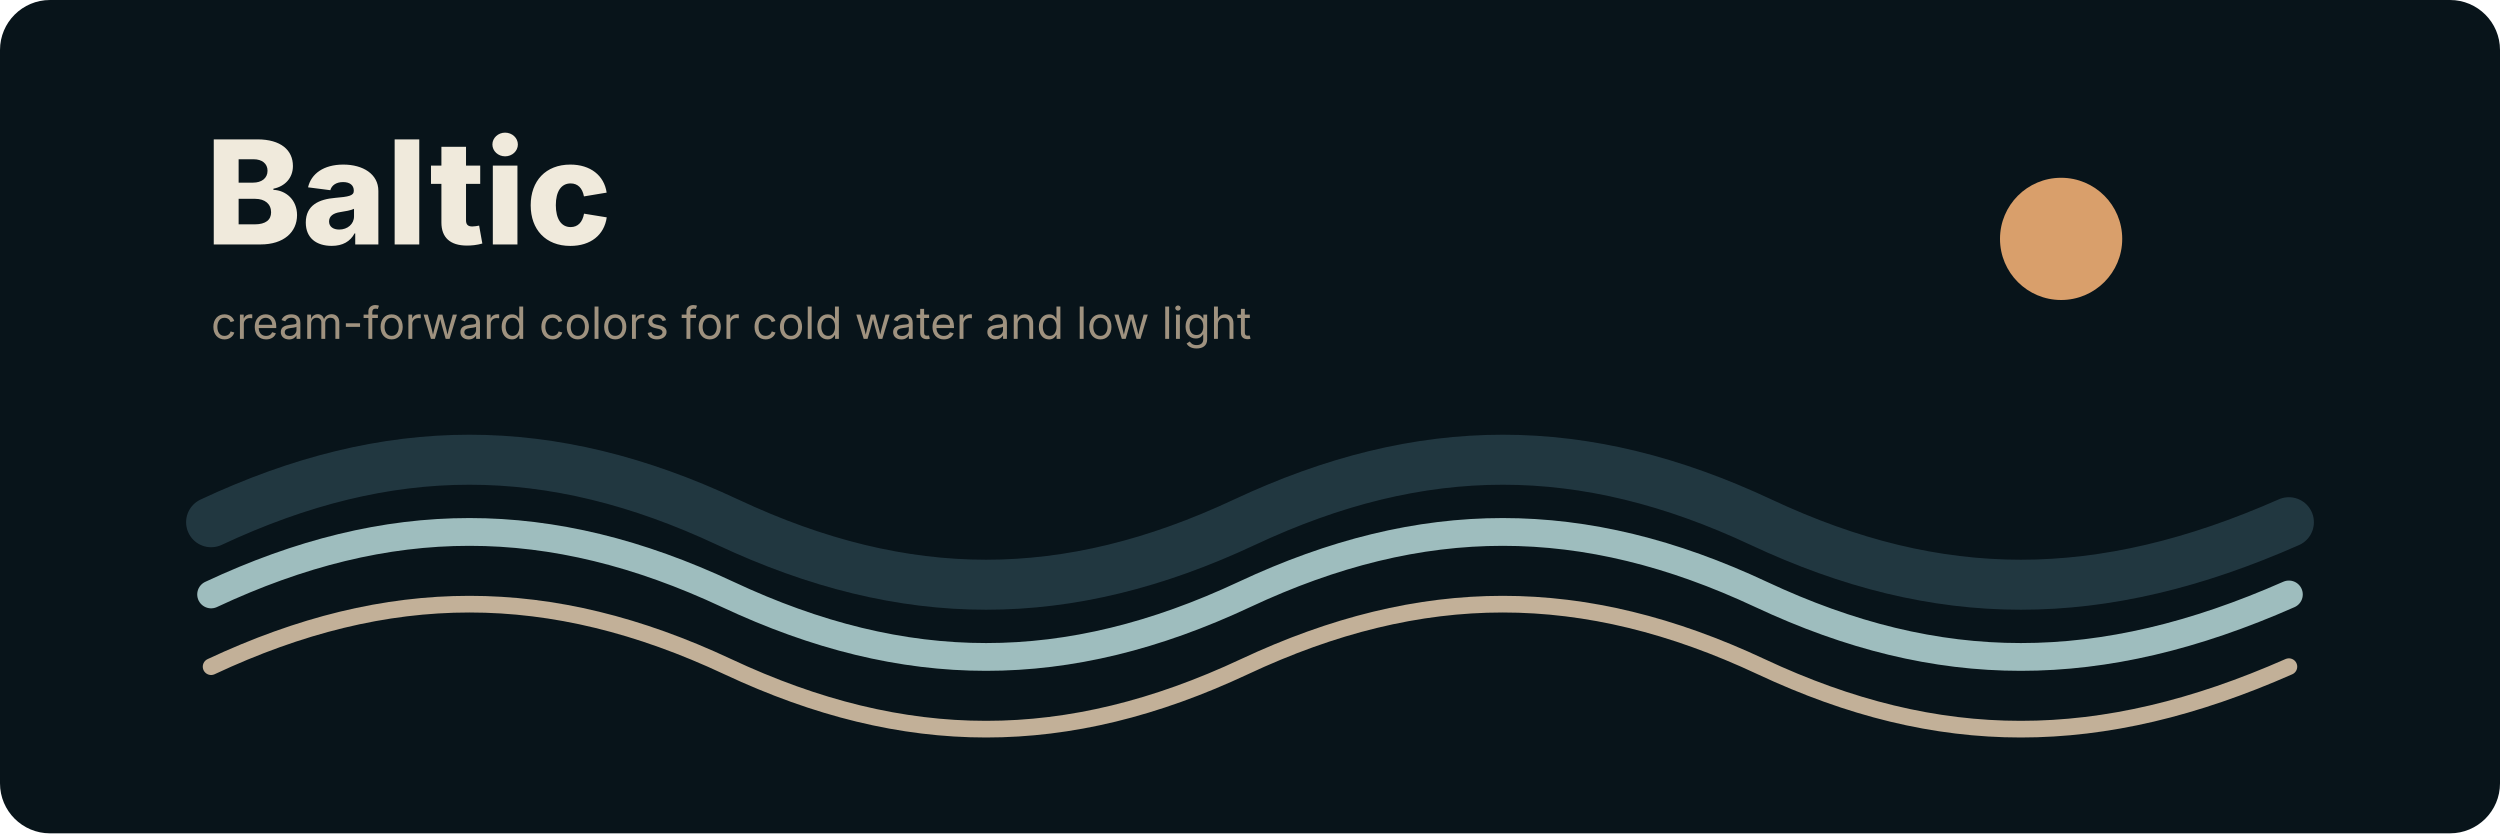
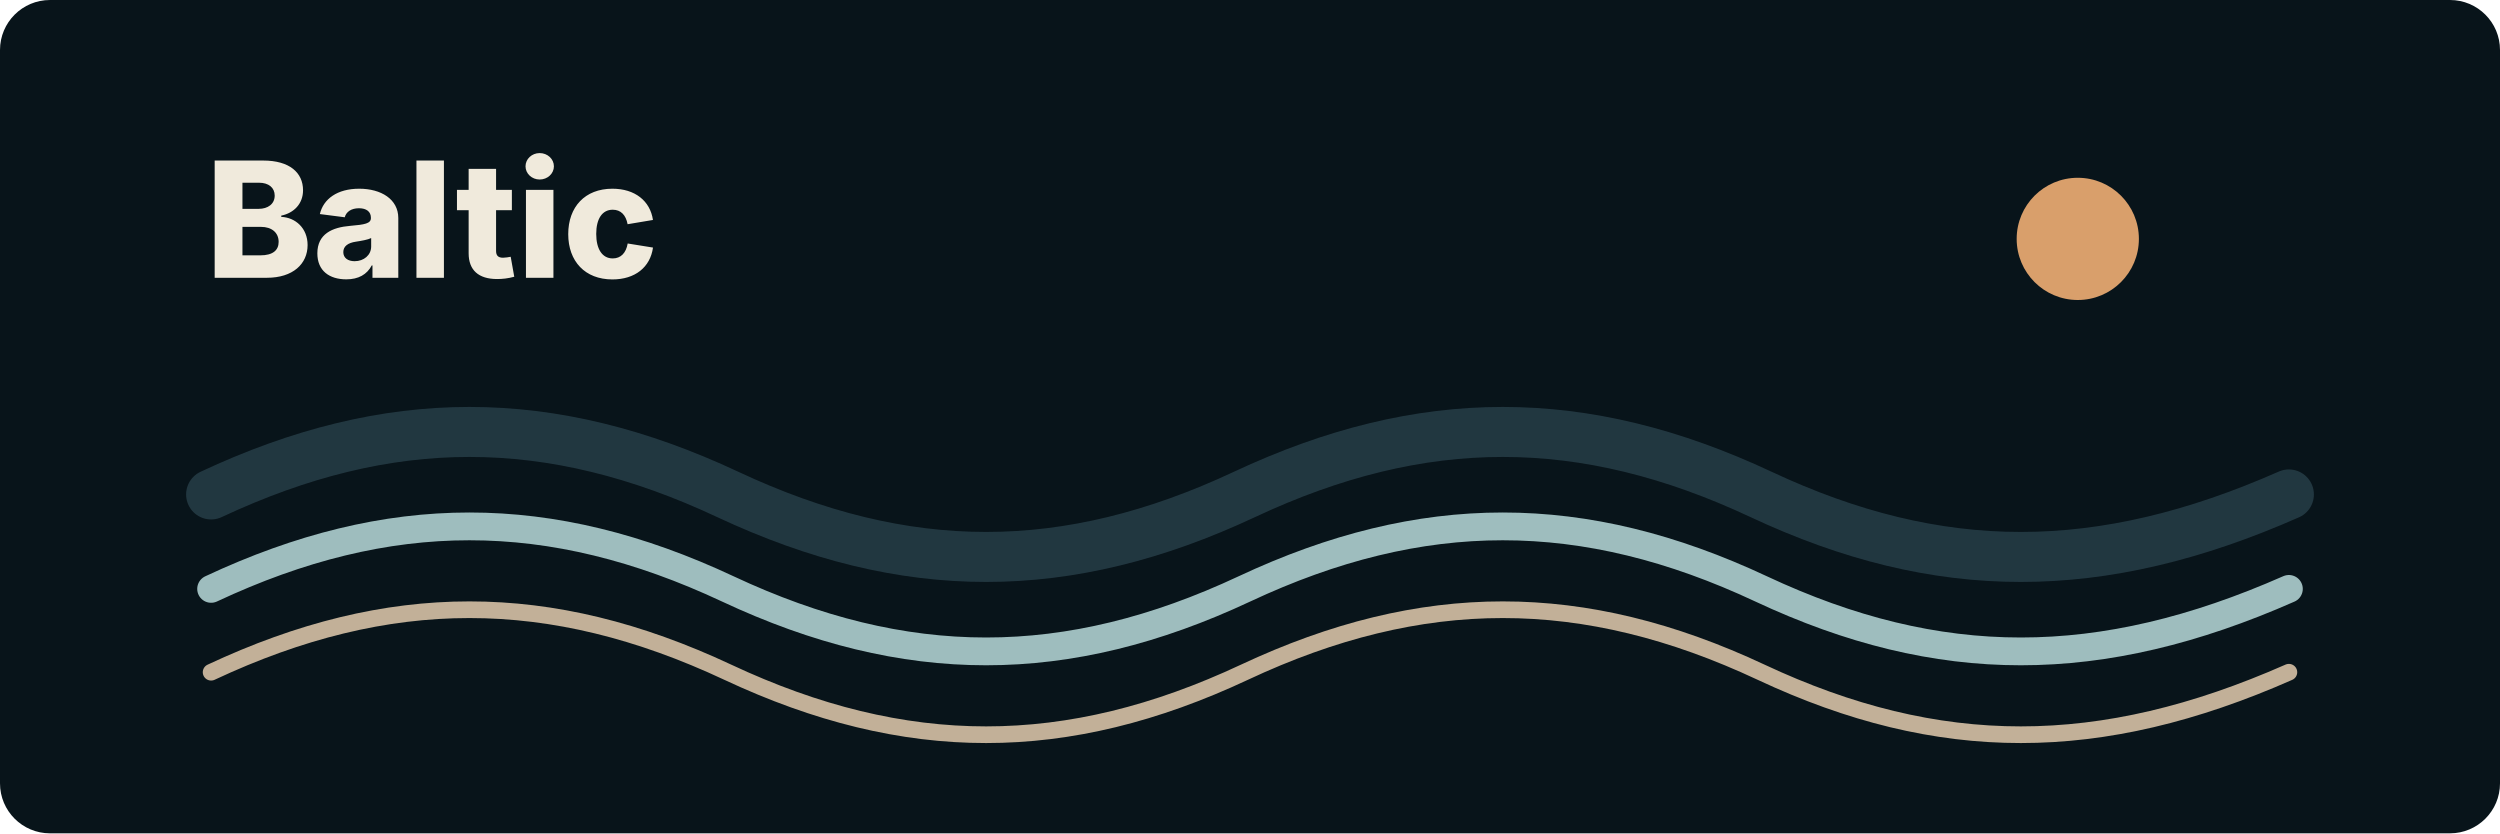
<svg xmlns="http://www.w3.org/2000/svg" width="900" height="300" viewBox="0 0 900 300" role="img" aria-labelledby="title desc">
  <rect width="900" height="300" rx="18" fill="#08141a" />
-   <text x="74" y="88" fill="#f0eadc" font-family="Inter, ui-sans-serif, system-ui, -apple-system, BlinkMacSystemFont, Segoe UI, sans-serif" font-size="52" font-weight="800">Baltic</text>
-   <text x="76" y="122" fill="#9f927f" font-family="Inter, ui-sans-serif, system-ui, -apple-system, BlinkMacSystemFont, Segoe UI, sans-serif" font-size="16">cream-forward colors for cold water and low light</text>
-   <circle cx="742" cy="86" r="22" fill="#d99f6b" />
-   <path d="M76 188 C140 158 198 158 262 188 C326 218 384 218 448 188 C512 158 570 158 634 188 C698 218 756 218 824 188" fill="none" stroke="#263d47" stroke-width="18" stroke-linecap="round" opacity="0.85" />
-   <path d="M76 214 C140 184 198 184 262 214 C326 244 384 244 448 214 C512 184 570 184 634 214 C698 244 756 244 824 214" fill="none" stroke="#9ebdbe" stroke-width="10" stroke-linecap="round" />
-   <path d="M76 240 C140 210 198 210 262 240 C326 270 384 270 448 240 C512 210 570 210 634 240 C698 270 756 270 824 240" fill="none" stroke="#d1bda3" stroke-width="6" stroke-linecap="round" opacity="0.92" />
+   <text x="74" y="100" fill="#f0eadc" font-family="Inter, ui-sans-serif, system-ui, -apple-system, BlinkMacSystemFont, Segoe UI, sans-serif" font-size="58" font-weight="800">Baltic</text>
+   <circle cx="748" cy="86" r="22" fill="#d99f6b" />
+   <path d="M76 178 C140 148 198 148 262 178 C326 208 384 208 448 178 C512 148 570 148 634 178 C698 208 756 208 824 178" fill="none" stroke="#263d47" stroke-width="18" stroke-linecap="round" opacity="0.85" />
+   <path d="M76 212 C140 182 198 182 262 212 C326 242 384 242 448 212 C512 182 570 182 634 212 C698 242 756 242 824 212" fill="none" stroke="#9ebdbe" stroke-width="10" stroke-linecap="round" />
+   <path d="M76 242 C140 212 198 212 262 242 C326 272 384 272 448 242 C512 212 570 212 634 242 C698 272 756 272 824 242" fill="none" stroke="#d1bda3" stroke-width="6" stroke-linecap="round" opacity="0.92" />
</svg>
